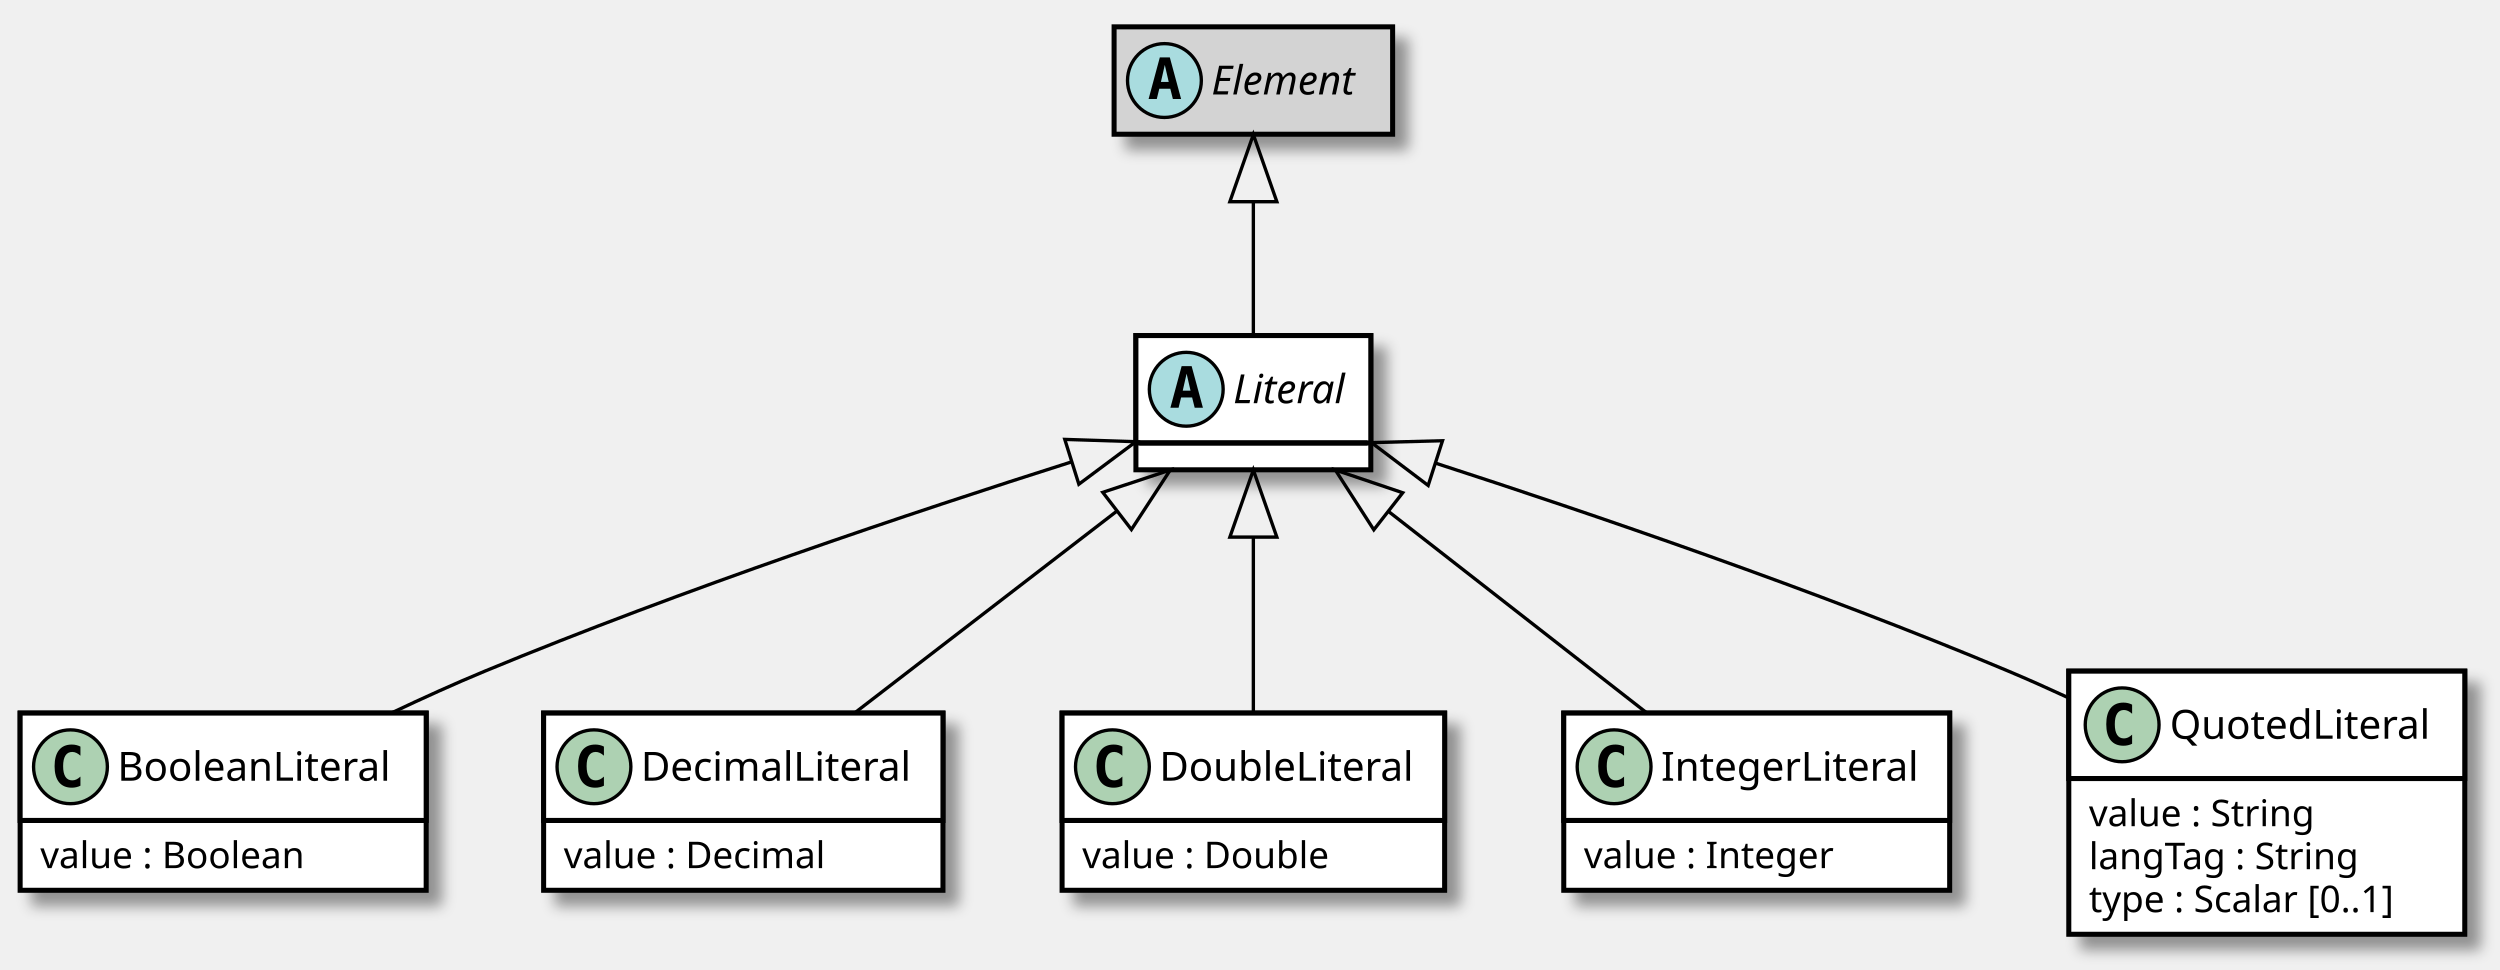
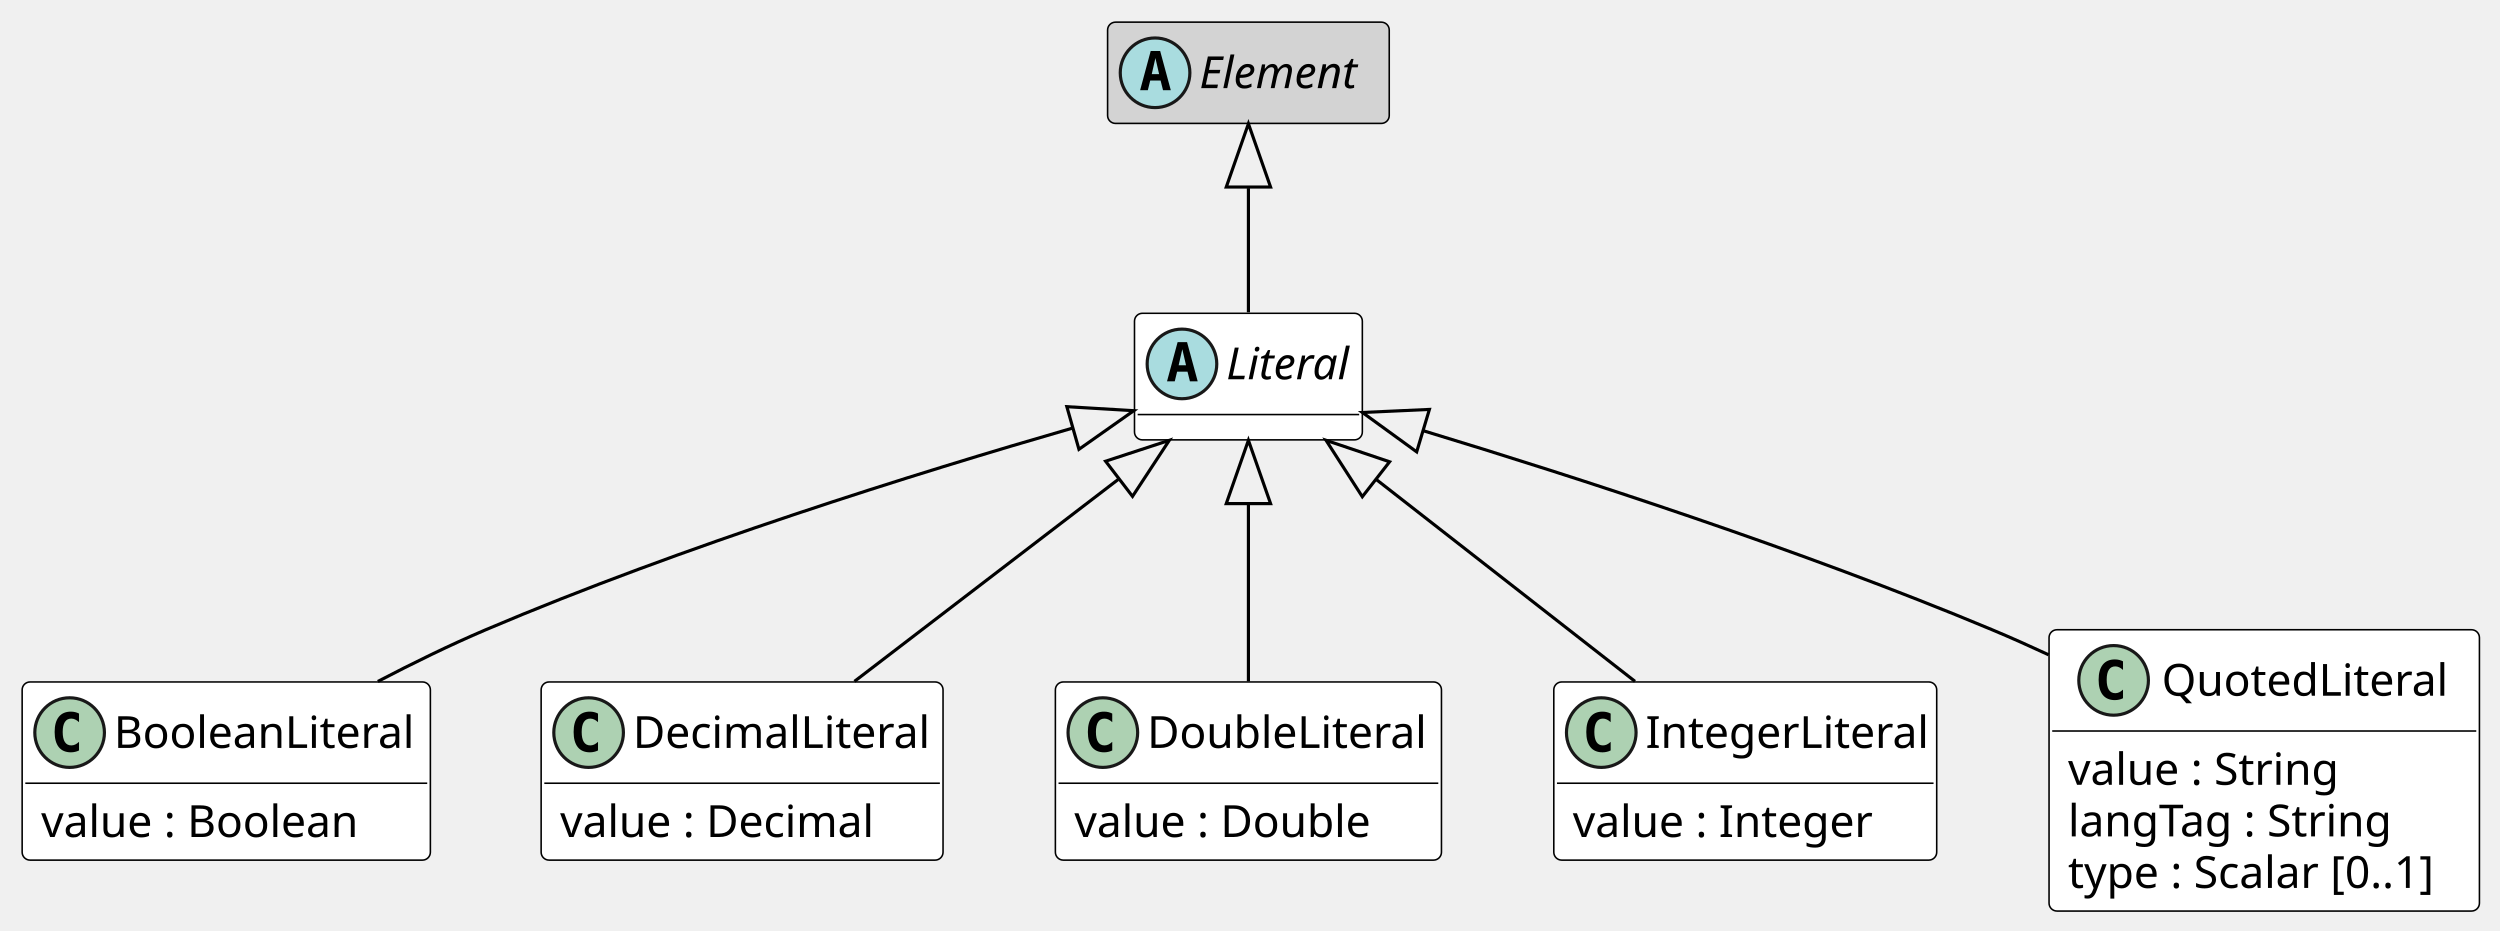
- <svg xmlns="http://www.w3.org/2000/svg" xmlns:xlink="http://www.w3.org/1999/xlink" contentScriptType="application/ecmascript" contentStyleType="text/css" height="289px" preserveAspectRatio="none" style="width:745px;height:289px;" version="1.1" viewBox="0 0 745 289" width="745px" zoomAndPan="magnify">
-   <defs>
-     <filter height="300%" id="f1guo6wfn87pmn" width="300%" x="-1" y="-1">
-       <feGaussianBlur result="blurOut" stdDeviation="2.0" />
-       <feColorMatrix in="blurOut" result="blurOut2" type="matrix" values="0 0 0 0 0 0 0 0 0 0 0 0 0 0 0 0 0 0 .4 0" />
-       <feOffset dx="4.0" dy="4.0" in="blurOut2" result="blurOut3" />
-       <feBlend in="SourceGraphic" in2="blurOut3" mode="normal" />
-     </filter>
-   </defs>
+ <svg xmlns="http://www.w3.org/2000/svg" xmlns:xlink="http://www.w3.org/1999/xlink" contentStyleType="text/css" height="294px" preserveAspectRatio="none" style="width:790px;height:294px;background:#FFFFFF;" version="1.1" viewBox="0 0 790 294" width="790px" zoomAndPan="magnify">
+   <defs />
  <g>
-     <a target="_top" xlink:actuate="onRequest" xlink:href="#BooleanLiteral" xlink:show="new" xlink:title="#BooleanLiteral" xlink:type="simple">
-       <rect fill="#FFFFFF" filter="url(#f1guo6wfn87pmn)" height="52.805" style="stroke: #000000; stroke-width: 1.5;" width="121" x="6" y="212.5" />
-       <rect fill="#FFFFFF" height="32" style="stroke: #000000; stroke-width: 1.5;" width="121" x="6" y="212.5" />
-       <ellipse cx="21" cy="228.5" fill="#ADD1B2" rx="11" ry="11" style="stroke: #000000; stroke-width: 1.0;" />
-       <path d="M23.969,234.141 Q23.391,234.438 22.75,234.578 Q22.109,234.734 21.406,234.734 Q18.906,234.734 17.578,233.094 Q16.266,231.438 16.266,228.312 Q16.266,225.188 17.578,223.531 Q18.906,221.875 21.406,221.875 Q22.109,221.875 22.75,222.031 Q23.406,222.188 23.969,222.484 L23.969,225.203 Q23.344,224.625 22.75,224.359 Q22.156,224.078 21.531,224.078 Q20.188,224.078 19.5,225.156 Q18.812,226.219 18.812,228.312 Q18.812,230.406 19.5,231.484 Q20.188,232.547 21.531,232.547 Q22.156,232.547 22.75,232.281 Q23.344,232 23.969,231.422 L23.969,234.141 Z " />
-       <text fill="#000000" font-family="sans-serif" font-size="12" lengthAdjust="spacingAndGlyphs" textLength="89" x="35" y="232.654">BooleanLiteral</text>
-       <line style="stroke: #000000; stroke-width: 1.5;" x1="7" x2="126" y1="244.5" y2="244.5" />
-       <text fill="#000000" font-family="sans-serif" font-size="11" lengthAdjust="spacingAndGlyphs" textLength="88" x="12" y="258.71">value : Boolean</text>
+     <a href="#BooleanLiteral" target="_top" title="#BooleanLiteral" xlink:actuate="onRequest" xlink:href="#BooleanLiteral" xlink:show="new" xlink:title="#BooleanLiteral" xlink:type="simple">
+       <g>
+         <rect codeLine="6" fill="#FFFFFF" height="56.297" rx="2.5" ry="2.5" style="stroke:#000000;stroke-width:0.5;" width="129" x="7" y="215.5" />
+         <ellipse cx="22" cy="231.5" fill="#ADD1B2" rx="11" ry="11" style="stroke:#181818;stroke-width:1.0;" />
+         <path d="M24.969,237.141 Q24.391,237.438 23.75,237.578 Q23.109,237.734 22.406,237.734 Q19.906,237.734 18.578,236.094 Q17.266,234.438 17.266,231.312 Q17.266,228.188 18.578,226.531 Q19.906,224.875 22.406,224.875 Q23.109,224.875 23.75,225.031 Q24.406,225.188 24.969,225.484 L24.969,228.203 Q24.344,227.625 23.75,227.359 Q23.156,227.078 22.531,227.078 Q21.188,227.078 20.5,228.156 Q19.812,229.219 19.812,231.312 Q19.812,233.406 20.5,234.484 Q21.188,235.547 22.531,235.547 Q23.156,235.547 23.75,235.281 Q24.344,235 24.969,234.422 L24.969,237.141 Z " fill="#000000" />
+         <text fill="#000000" font-family="sans-serif" font-size="14" lengthAdjust="spacing" textLength="97" x="36" y="236.347">BooleanLiteral</text>
+         <line style="stroke:#000000;stroke-width:0.5;" x1="8" x2="135" y1="247.5" y2="247.5" />
+         <text fill="#000000" font-family="sans-serif" font-size="14" lengthAdjust="spacing" textLength="106" x="13" y="264.495">value : Boolean</text>
+       </g>
    </a>
-     <a target="_top" xlink:actuate="onRequest" xlink:href="#Literal" xlink:show="new" xlink:title="#Literal" xlink:type="simple">
-       <rect fill="#FFFFFF" filter="url(#f1guo6wfn87pmn)" height="40" style="stroke: #000000; stroke-width: 1.5;" width="70" x="338.5" y="100" />
-       <rect fill="#FFFFFF" height="32" style="stroke: #000000; stroke-width: 1.5;" width="70" x="338.5" y="100" />
-       <ellipse cx="353.5" cy="116" fill="#A9DCDF" rx="11" ry="11" style="stroke: #000000; stroke-width: 1.0;" />
-       <path d="M353.609,111.344 L352.453,116.422 L354.781,116.422 L353.609,111.344 Z M352.125,109.109 L355.109,109.109 L358.469,121.5 L356.016,121.5 L355.25,118.438 L351.969,118.438 L351.219,121.5 L348.781,121.5 L352.125,109.109 Z " />
-       <text fill="#000000" font-family="sans-serif" font-size="12" font-style="italic" lengthAdjust="spacingAndGlyphs" textLength="38" x="367.5" y="120.154">Literal</text>
-       <line style="stroke: #000000; stroke-width: 1.5;" x1="339.5" x2="407.5" y1="132" y2="132" />
+     <a href="#Literal" target="_top" title="#Literal" xlink:actuate="onRequest" xlink:href="#Literal" xlink:show="new" xlink:title="#Literal" xlink:type="simple">
+       <g>
+         <rect codeLine="22" fill="#FFFFFF" height="40" rx="2.5" ry="2.5" style="stroke:#000000;stroke-width:0.5;" width="72" x="358.5" y="99" />
+         <ellipse cx="373.5" cy="115" fill="#A9DCDF" rx="11" ry="11" style="stroke:#181818;stroke-width:1.0;" />
+         <path d="M373.609,110.344 L372.453,115.422 L374.781,115.422 L373.609,110.344 Z M372.125,108.109 L375.109,108.109 L378.469,120.5 L376.016,120.5 L375.25,117.438 L371.969,117.438 L371.219,120.5 L368.781,120.5 L372.125,108.109 Z " fill="#000000" />
+         <text fill="#000000" font-family="sans-serif" font-size="14" font-style="italic" lengthAdjust="spacing" textLength="40" x="387.5" y="119.847">Literal</text>
+         <line style="stroke:#000000;stroke-width:0.5;" x1="359.5" x2="429.5" y1="131" y2="131" />
+       </g>
    </a>
-     <a target="_top" xlink:actuate="onRequest" xlink:href="#DecimalLiteral" xlink:show="new" xlink:title="#DecimalLiteral" xlink:type="simple">
-       <rect fill="#FFFFFF" filter="url(#f1guo6wfn87pmn)" height="52.805" style="stroke: #000000; stroke-width: 1.5;" width="119" x="162" y="212.5" />
-       <rect fill="#FFFFFF" height="32" style="stroke: #000000; stroke-width: 1.5;" width="119" x="162" y="212.5" />
-       <ellipse cx="177" cy="228.5" fill="#ADD1B2" rx="11" ry="11" style="stroke: #000000; stroke-width: 1.0;" />
-       <path d="M179.969,234.141 Q179.391,234.438 178.75,234.578 Q178.109,234.734 177.406,234.734 Q174.906,234.734 173.578,233.094 Q172.266,231.438 172.266,228.312 Q172.266,225.188 173.578,223.531 Q174.906,221.875 177.406,221.875 Q178.109,221.875 178.75,222.031 Q179.406,222.188 179.969,222.484 L179.969,225.203 Q179.344,224.625 178.75,224.359 Q178.156,224.078 177.531,224.078 Q176.188,224.078 175.5,225.156 Q174.812,226.219 174.812,228.312 Q174.812,230.406 175.5,231.484 Q176.188,232.547 177.531,232.547 Q178.156,232.547 178.75,232.281 Q179.344,232 179.969,231.422 L179.969,234.141 Z " />
-       <text fill="#000000" font-family="sans-serif" font-size="12" lengthAdjust="spacingAndGlyphs" textLength="87" x="191" y="232.654">DecimalLiteral</text>
-       <line style="stroke: #000000; stroke-width: 1.5;" x1="163" x2="280" y1="244.5" y2="244.5" />
-       <text fill="#000000" font-family="sans-serif" font-size="11" lengthAdjust="spacingAndGlyphs" textLength="87" x="168" y="258.71">value : Decimal</text>
+     <a href="#DecimalLiteral" target="_top" title="#DecimalLiteral" xlink:actuate="onRequest" xlink:href="#DecimalLiteral" xlink:show="new" xlink:title="#DecimalLiteral" xlink:type="simple">
+       <g>
+         <rect codeLine="10" fill="#FFFFFF" height="56.297" rx="2.5" ry="2.5" style="stroke:#000000;stroke-width:0.5;" width="127" x="171" y="215.5" />
+         <ellipse cx="186" cy="231.5" fill="#ADD1B2" rx="11" ry="11" style="stroke:#181818;stroke-width:1.0;" />
+         <path d="M188.969,237.141 Q188.391,237.438 187.75,237.578 Q187.109,237.734 186.406,237.734 Q183.906,237.734 182.578,236.094 Q181.266,234.438 181.266,231.312 Q181.266,228.188 182.578,226.531 Q183.906,224.875 186.406,224.875 Q187.109,224.875 187.75,225.031 Q188.406,225.188 188.969,225.484 L188.969,228.203 Q188.344,227.625 187.75,227.359 Q187.156,227.078 186.531,227.078 Q185.188,227.078 184.5,228.156 Q183.812,229.219 183.812,231.312 Q183.812,233.406 184.5,234.484 Q185.188,235.547 186.531,235.547 Q187.156,235.547 187.75,235.281 Q188.344,235 188.969,234.422 L188.969,237.141 Z " fill="#000000" />
+         <text fill="#000000" font-family="sans-serif" font-size="14" lengthAdjust="spacing" textLength="95" x="200" y="236.347">DecimalLiteral</text>
+         <line style="stroke:#000000;stroke-width:0.5;" x1="172" x2="297" y1="247.5" y2="247.5" />
+         <text fill="#000000" font-family="sans-serif" font-size="14" lengthAdjust="spacing" textLength="104" x="177" y="264.495">value : Decimal</text>
+       </g>
    </a>
-     <a target="_top" xlink:actuate="onRequest" xlink:href="#DoubleLiteral" xlink:show="new" xlink:title="#DoubleLiteral" xlink:type="simple">
-       <rect fill="#FFFFFF" filter="url(#f1guo6wfn87pmn)" height="52.805" style="stroke: #000000; stroke-width: 1.5;" width="114" x="316.5" y="212.5" />
-       <rect fill="#FFFFFF" height="32" style="stroke: #000000; stroke-width: 1.5;" width="114" x="316.5" y="212.5" />
-       <ellipse cx="331.5" cy="228.5" fill="#ADD1B2" rx="11" ry="11" style="stroke: #000000; stroke-width: 1.0;" />
-       <path d="M334.469,234.141 Q333.891,234.438 333.25,234.578 Q332.609,234.734 331.906,234.734 Q329.406,234.734 328.078,233.094 Q326.766,231.438 326.766,228.312 Q326.766,225.188 328.078,223.531 Q329.406,221.875 331.906,221.875 Q332.609,221.875 333.25,222.031 Q333.906,222.188 334.469,222.484 L334.469,225.203 Q333.844,224.625 333.25,224.359 Q332.656,224.078 332.031,224.078 Q330.688,224.078 330,225.156 Q329.312,226.219 329.312,228.312 Q329.312,230.406 330,231.484 Q330.688,232.547 332.031,232.547 Q332.656,232.547 333.25,232.281 Q333.844,232 334.469,231.422 L334.469,234.141 Z " />
-       <text fill="#000000" font-family="sans-serif" font-size="12" lengthAdjust="spacingAndGlyphs" textLength="82" x="345.5" y="232.654">DoubleLiteral</text>
-       <line style="stroke: #000000; stroke-width: 1.5;" x1="317.5" x2="429.5" y1="244.5" y2="244.5" />
-       <text fill="#000000" font-family="sans-serif" font-size="11" lengthAdjust="spacingAndGlyphs" textLength="81" x="322.5" y="258.71">value : Double</text>
+     <a href="#DoubleLiteral" target="_top" title="#DoubleLiteral" xlink:actuate="onRequest" xlink:href="#DoubleLiteral" xlink:show="new" xlink:title="#DoubleLiteral" xlink:type="simple">
+       <g>
+         <rect codeLine="14" fill="#FFFFFF" height="56.297" rx="2.5" ry="2.5" style="stroke:#000000;stroke-width:0.5;" width="122" x="333.5" y="215.5" />
+         <ellipse cx="348.5" cy="231.5" fill="#ADD1B2" rx="11" ry="11" style="stroke:#181818;stroke-width:1.0;" />
+         <path d="M351.469,237.141 Q350.891,237.438 350.25,237.578 Q349.609,237.734 348.906,237.734 Q346.406,237.734 345.078,236.094 Q343.766,234.438 343.766,231.312 Q343.766,228.188 345.078,226.531 Q346.406,224.875 348.906,224.875 Q349.609,224.875 350.25,225.031 Q350.906,225.188 351.469,225.484 L351.469,228.203 Q350.844,227.625 350.25,227.359 Q349.656,227.078 349.031,227.078 Q347.688,227.078 347,228.156 Q346.312,229.219 346.312,231.312 Q346.312,233.406 347,234.484 Q347.688,235.547 349.031,235.547 Q349.656,235.547 350.25,235.281 Q350.844,235 351.469,234.422 L351.469,237.141 Z " fill="#000000" />
+         <text fill="#000000" font-family="sans-serif" font-size="14" lengthAdjust="spacing" textLength="90" x="362.5" y="236.347">DoubleLiteral</text>
+         <line style="stroke:#000000;stroke-width:0.5;" x1="334.5" x2="454.5" y1="247.5" y2="247.5" />
+         <text fill="#000000" font-family="sans-serif" font-size="14" lengthAdjust="spacing" textLength="99" x="339.5" y="264.495">value : Double</text>
+       </g>
    </a>
-     <a target="_top" xlink:actuate="onRequest" xlink:href="#IntegerLiteral" xlink:show="new" xlink:title="#IntegerLiteral" xlink:type="simple">
-       <rect fill="#FFFFFF" filter="url(#f1guo6wfn87pmn)" height="52.805" style="stroke: #000000; stroke-width: 1.5;" width="115" x="466" y="212.5" />
-       <rect fill="#FFFFFF" height="32" style="stroke: #000000; stroke-width: 1.5;" width="115" x="466" y="212.5" />
-       <ellipse cx="481" cy="228.5" fill="#ADD1B2" rx="11" ry="11" style="stroke: #000000; stroke-width: 1.0;" />
-       <path d="M483.969,234.141 Q483.391,234.438 482.75,234.578 Q482.109,234.734 481.406,234.734 Q478.906,234.734 477.578,233.094 Q476.266,231.438 476.266,228.312 Q476.266,225.188 477.578,223.531 Q478.906,221.875 481.406,221.875 Q482.109,221.875 482.75,222.031 Q483.406,222.188 483.969,222.484 L483.969,225.203 Q483.344,224.625 482.75,224.359 Q482.156,224.078 481.531,224.078 Q480.188,224.078 479.5,225.156 Q478.812,226.219 478.812,228.312 Q478.812,230.406 479.5,231.484 Q480.188,232.547 481.531,232.547 Q482.156,232.547 482.75,232.281 Q483.344,232 483.969,231.422 L483.969,234.141 Z " />
-       <text fill="#000000" font-family="sans-serif" font-size="12" lengthAdjust="spacingAndGlyphs" textLength="83" x="495" y="232.654">IntegerLiteral</text>
-       <line style="stroke: #000000; stroke-width: 1.5;" x1="467" x2="580" y1="244.5" y2="244.5" />
-       <text fill="#000000" font-family="sans-serif" font-size="11" lengthAdjust="spacingAndGlyphs" textLength="82" x="472" y="258.71">value : Integer</text>
+     <a href="#IntegerLiteral" target="_top" title="#IntegerLiteral" xlink:actuate="onRequest" xlink:href="#IntegerLiteral" xlink:show="new" xlink:title="#IntegerLiteral" xlink:type="simple">
+       <g>
+         <rect codeLine="18" fill="#FFFFFF" height="56.297" rx="2.5" ry="2.5" style="stroke:#000000;stroke-width:0.5;" width="121" x="491" y="215.5" />
+         <ellipse cx="506" cy="231.5" fill="#ADD1B2" rx="11" ry="11" style="stroke:#181818;stroke-width:1.0;" />
+         <path d="M508.969,237.141 Q508.391,237.438 507.75,237.578 Q507.109,237.734 506.406,237.734 Q503.906,237.734 502.578,236.094 Q501.266,234.438 501.266,231.312 Q501.266,228.188 502.578,226.531 Q503.906,224.875 506.406,224.875 Q507.109,224.875 507.75,225.031 Q508.406,225.188 508.969,225.484 L508.969,228.203 Q508.344,227.625 507.75,227.359 Q507.156,227.078 506.531,227.078 Q505.188,227.078 504.5,228.156 Q503.812,229.219 503.812,231.312 Q503.812,233.406 504.5,234.484 Q505.188,235.547 506.531,235.547 Q507.156,235.547 507.75,235.281 Q508.344,235 508.969,234.422 L508.969,237.141 Z " fill="#000000" />
+         <text fill="#000000" font-family="sans-serif" font-size="14" lengthAdjust="spacing" textLength="89" x="520" y="236.347">IntegerLiteral</text>
+         <line style="stroke:#000000;stroke-width:0.5;" x1="492" x2="611" y1="247.5" y2="247.5" />
+         <text fill="#000000" font-family="sans-serif" font-size="14" lengthAdjust="spacing" textLength="98" x="497" y="264.495">value : Integer</text>
+       </g>
    </a>
-     <a target="_top" xlink:actuate="onRequest" xlink:href="#Element" xlink:show="new" xlink:title="#Element" xlink:type="simple">
-       <rect fill="#D3D3D3" filter="url(#f1guo6wfn87pmn)" height="32" style="stroke: #000000; stroke-width: 1.5;" width="83" x="332" y="8" />
-       <ellipse cx="347" cy="24" fill="#A9DCDF" rx="11" ry="11" style="stroke: #000000; stroke-width: 1.0;" />
-       <path d="M347.109,19.344 L345.953,24.422 L348.281,24.422 L347.109,19.344 Z M345.625,17.109 L348.609,17.109 L351.969,29.5 L349.516,29.5 L348.75,26.438 L345.469,26.438 L344.719,29.5 L342.281,29.5 L345.625,17.109 Z " />
-       <text fill="#000000" font-family="sans-serif" font-size="12" font-style="italic" lengthAdjust="spacingAndGlyphs" textLength="51" x="361" y="28.154">Element</text>
+     <a href="#Element" target="_top" title="#Element" xlink:actuate="onRequest" xlink:href="#Element" xlink:show="new" xlink:title="#Element" xlink:type="simple">
+       <g>
+         <rect codeLine="24" fill="#D3D3D3" height="32" rx="2.5" ry="2.5" style="stroke:#000000;stroke-width:0.5;" width="89" x="350" y="7" />
+         <ellipse cx="365" cy="23" fill="#A9DCDF" rx="11" ry="11" style="stroke:#181818;stroke-width:1.0;" />
+         <path d="M365.109,18.344 L363.953,23.422 L366.281,23.422 L365.109,18.344 Z M363.625,16.109 L366.609,16.109 L369.969,28.5 L367.516,28.5 L366.75,25.438 L363.469,25.438 L362.719,28.5 L360.281,28.5 L363.625,16.109 Z " fill="#000000" />
+         <text fill="#000000" font-family="sans-serif" font-size="14" font-style="italic" lengthAdjust="spacing" textLength="57" x="379" y="27.847">Element</text>
+       </g>
    </a>
-     <a target="_top" xlink:actuate="onRequest" xlink:href="#QuotedLiteral" xlink:show="new" xlink:title="#QuotedLiteral" xlink:type="simple">
-       <rect fill="#FFFFFF" filter="url(#f1guo6wfn87pmn)" height="78.414" style="stroke: #000000; stroke-width: 1.5;" width="118" x="616.5" y="200" />
-       <rect fill="#FFFFFF" height="32" style="stroke: #000000; stroke-width: 1.5;" width="118" x="616.5" y="200" />
-       <ellipse cx="632.4" cy="216" fill="#ADD1B2" rx="11" ry="11" style="stroke: #000000; stroke-width: 1.0;" />
-       <path d="M635.369,221.641 Q634.791,221.938 634.15,222.078 Q633.509,222.234 632.806,222.234 Q630.306,222.234 628.978,220.594 Q627.666,218.938 627.666,215.812 Q627.666,212.688 628.978,211.031 Q630.306,209.375 632.806,209.375 Q633.509,209.375 634.15,209.531 Q634.806,209.688 635.369,209.984 L635.369,212.703 Q634.744,212.125 634.15,211.859 Q633.556,211.578 632.931,211.578 Q631.587,211.578 630.9,212.656 Q630.212,213.719 630.212,215.812 Q630.212,217.906 630.9,218.984 Q631.587,220.047 632.931,220.047 Q633.556,220.047 634.15,219.781 Q634.744,219.5 635.369,218.922 L635.369,221.641 Z " />
-       <text fill="#000000" font-family="sans-serif" font-size="12" lengthAdjust="spacingAndGlyphs" textLength="84" x="646.6" y="220.154">QuotedLiteral</text>
-       <line style="stroke: #000000; stroke-width: 1.5;" x1="617.5" x2="733.5" y1="232" y2="232" />
-       <text fill="#000000" font-family="sans-serif" font-size="11" lengthAdjust="spacingAndGlyphs" textLength="76" x="622.5" y="246.21">value : String</text>
-       <text fill="#000000" font-family="sans-serif" font-size="11" lengthAdjust="spacingAndGlyphs" textLength="91" x="622.5" y="259.015">langTag : String</text>
-       <text fill="#000000" font-family="sans-serif" font-size="11" lengthAdjust="spacingAndGlyphs" textLength="106" x="622.5" y="271.82">type : Scalar [0..1]</text>
+     <a href="#QuotedLiteral" target="_top" title="#QuotedLiteral" xlink:actuate="onRequest" xlink:href="#QuotedLiteral" xlink:show="new" xlink:title="#QuotedLiteral" xlink:type="simple">
+       <g>
+         <rect codeLine="27" fill="#FFFFFF" height="88.891" rx="2.5" ry="2.5" style="stroke:#000000;stroke-width:0.5;" width="136" x="647.5" y="199" />
+         <ellipse cx="667.9" cy="215" fill="#ADD1B2" rx="11" ry="11" style="stroke:#181818;stroke-width:1.0;" />
+         <path d="M670.869,220.641 Q670.291,220.938 669.65,221.078 Q669.009,221.234 668.306,221.234 Q665.806,221.234 664.478,219.594 Q663.166,217.938 663.166,214.812 Q663.166,211.688 664.478,210.031 Q665.806,208.375 668.306,208.375 Q669.009,208.375 669.65,208.531 Q670.306,208.688 670.869,208.984 L670.869,211.703 Q670.244,211.125 669.65,210.859 Q669.056,210.578 668.431,210.578 Q667.087,210.578 666.4,211.656 Q665.712,212.719 665.712,214.812 Q665.712,216.906 666.4,217.984 Q667.087,219.047 668.431,219.047 Q669.056,219.047 669.65,218.781 Q670.244,218.5 670.869,217.922 L670.869,220.641 Z " fill="#000000" />
+         <text fill="#000000" font-family="sans-serif" font-size="14" lengthAdjust="spacing" textLength="92" x="683.1" y="219.847">QuotedLiteral</text>
+         <line style="stroke:#000000;stroke-width:0.5;" x1="648.5" x2="782.5" y1="231" y2="231" />
+         <text fill="#000000" font-family="sans-serif" font-size="14" lengthAdjust="spacing" textLength="89" x="653.5" y="247.995">value : String</text>
+         <text fill="#000000" font-family="sans-serif" font-size="14" lengthAdjust="spacing" textLength="108" x="653.5" y="264.292">langTag : String</text>
+         <text fill="#000000" font-family="sans-serif" font-size="14" lengthAdjust="spacing" textLength="124" x="653.5" y="280.589">type : Scalar [0..1]</text>
+       </g>
    </a>
-     <a target="_top" xlink:actuate="onRequest" xlink:href="#Literal" xlink:show="new" xlink:title="#Literal" xlink:type="simple">
-       <path d="M319.264,137.661 C272.423,152.535 203.222,175.672 144.5,200 C135.454,203.748 125.974,208.042 116.862,212.364 " fill="none" style="stroke: #000000; stroke-width: 1.0;" />
-       <polygon fill="none" points="317.305,130.94,338.483,131.624,321.5,144.296,317.305,130.94" style="stroke: #000000; stroke-width: 1.0;" />
-     </a>
-     <a target="_top" xlink:actuate="onRequest" xlink:href="#Literal" xlink:show="new" xlink:title="#Literal" xlink:type="simple">
-       <path d="M332.647,152.446 C308.26,171.217 277.682,194.755 254.775,212.387 " fill="none" style="stroke: #000000; stroke-width: 1.0;" />
-       <polygon fill="none" points="328.622,146.711,348.74,140.058,337.161,157.805,328.622,146.711" style="stroke: #000000; stroke-width: 1.0;" />
-     </a>
-     <a target="_top" xlink:actuate="onRequest" xlink:href="#Literal" xlink:show="new" xlink:title="#Literal" xlink:type="simple">
-       <path d="M373.5,160.299 C373.5,177.477 373.5,197.14 373.5,212.387 " fill="none" style="stroke: #000000; stroke-width: 1.0;" />
-       <polygon fill="none" points="366.5,160.059,373.5,140.058,380.5,160.058,366.5,160.059" style="stroke: #000000; stroke-width: 1.0;" />
-     </a>
-     <a target="_top" xlink:actuate="onRequest" xlink:href="#Literal" xlink:show="new" xlink:title="#Literal" xlink:type="simple">
-       <path d="M413.815,152.446 C437.881,171.217 468.057,194.755 490.663,212.387 " fill="none" style="stroke: #000000; stroke-width: 1.0;" />
-       <polygon fill="none" points="409.399,157.879,397.934,140.058,418.009,146.84,409.399,157.879" style="stroke: #000000; stroke-width: 1.0;" />
-     </a>
-     <a target="_top" xlink:actuate="onRequest" xlink:href="#Element" xlink:show="new" xlink:title="#Element" xlink:type="simple">
-       <path d="M373.5,60.445 C373.5,73.76 373.5,88.394 373.5,99.701 " fill="none" style="stroke: #000000; stroke-width: 1.0;" />
-       <polygon fill="none" points="366.5,60.103,373.5,40.103,380.5,60.103,366.5,60.103" style="stroke: #000000; stroke-width: 1.0;" />
-     </a>
-     <a target="_top" xlink:actuate="onRequest" xlink:href="#Literal" xlink:show="new" xlink:title="#Literal" xlink:type="simple">
-       <path d="M427.905,138.057 C473.912,152.966 541.283,175.94 598.5,200 C604.272,202.427 610.222,205.08 616.137,207.821 " fill="none" style="stroke: #000000; stroke-width: 1.0;" />
-       <polygon fill="none" points="425.594,144.667,408.685,131.896,429.868,131.336,425.594,144.667" style="stroke: #000000; stroke-width: 1.0;" />
-     </a>
+     <g>
+       <a href="#Literal" target="_top" title="#Literal" xlink:actuate="onRequest" xlink:href="#Literal" xlink:show="new" xlink:title="#Literal" xlink:type="simple">
+         <path codeLine="9" d="M338.986,135.259 C289.494,149.551 215.502,172.621 153.5,199 C142.23,203.795 130.425,209.577 119.395,215.337 " fill="none" style="stroke:#000000;stroke-width:1.0;" />
+         <polygon fill="none" points="337.12,128.512,358.272,129.776,340.948,141.979,337.12,128.512" style="stroke:#000000;stroke-width:1.0;" />
+       </a>
+     </g>
+     <g>
+       <a href="#Literal" target="_top" title="#Literal" xlink:actuate="onRequest" xlink:href="#Literal" xlink:show="new" xlink:title="#Literal" xlink:type="simple">
+         <path codeLine="13" d="M353.354,151.502 C327.563,171.249 294.656,196.443 270.009,215.313 " fill="none" style="stroke:#000000;stroke-width:1.0;" />
+         <polygon fill="none" points="349.364,145.741,369.5,139.141,357.875,156.857,349.364,145.741" style="stroke:#000000;stroke-width:1.0;" />
+       </a>
+     </g>
+     <g>
+       <a href="#Literal" target="_top" title="#Literal" xlink:actuate="onRequest" xlink:href="#Literal" xlink:show="new" xlink:title="#Literal" xlink:type="simple">
+         <path codeLine="17" d="M394.5,159.402 C394.5,177.653 394.5,198.881 394.5,215.313 " fill="none" style="stroke:#000000;stroke-width:1.0;" />
+         <polygon fill="none" points="387.5,159.141,394.5,139.141,401.5,159.141,387.5,159.141" style="stroke:#000000;stroke-width:1.0;" />
+       </a>
+     </g>
+     <g>
+       <a href="#Literal" target="_top" title="#Literal" xlink:actuate="onRequest" xlink:href="#Literal" xlink:show="new" xlink:title="#Literal" xlink:type="simple">
+         <path codeLine="21" d="M434.874,151.502 C460.182,171.249 492.472,196.443 516.657,215.313 " fill="none" style="stroke:#000000;stroke-width:1.0;" />
+         <polygon fill="none" points="430.493,156.963,419.031,139.141,439.105,145.925,430.493,156.963" style="stroke:#000000;stroke-width:1.0;" />
+       </a>
+     </g>
+     <g>
+       <a href="#Element" target="_top" title="#Element" xlink:actuate="onRequest" xlink:href="#Element" xlink:show="new" xlink:title="#Element" xlink:type="simple">
+         <path codeLine="26" d="M394.5,59.445 C394.5,72.76 394.5,87.394 394.5,98.701 " fill="none" style="stroke:#000000;stroke-width:1.0;" />
+         <polygon fill="none" points="387.5,59.103,394.5,39.103,401.5,59.103,387.5,59.103" style="stroke:#000000;stroke-width:1.0;" />
+       </a>
+     </g>
+     <g>
+       <a href="#Literal" target="_top" title="#Literal" xlink:actuate="onRequest" xlink:href="#Literal" xlink:show="new" xlink:title="#Literal" xlink:type="simple">
+         <path codeLine="32" d="M449.959,136.169 C498.111,150.791 569.355,173.834 629.5,199 C635.365,201.454 641.384,204.138 647.382,206.93 " fill="none" style="stroke:#000000;stroke-width:1.0;" />
+         <polygon fill="none" points="447.672,142.791,430.524,130.344,451.691,129.381,447.672,142.791" style="stroke:#000000;stroke-width:1.0;" />
+       </a>
+     </g>
  </g>
</svg>
